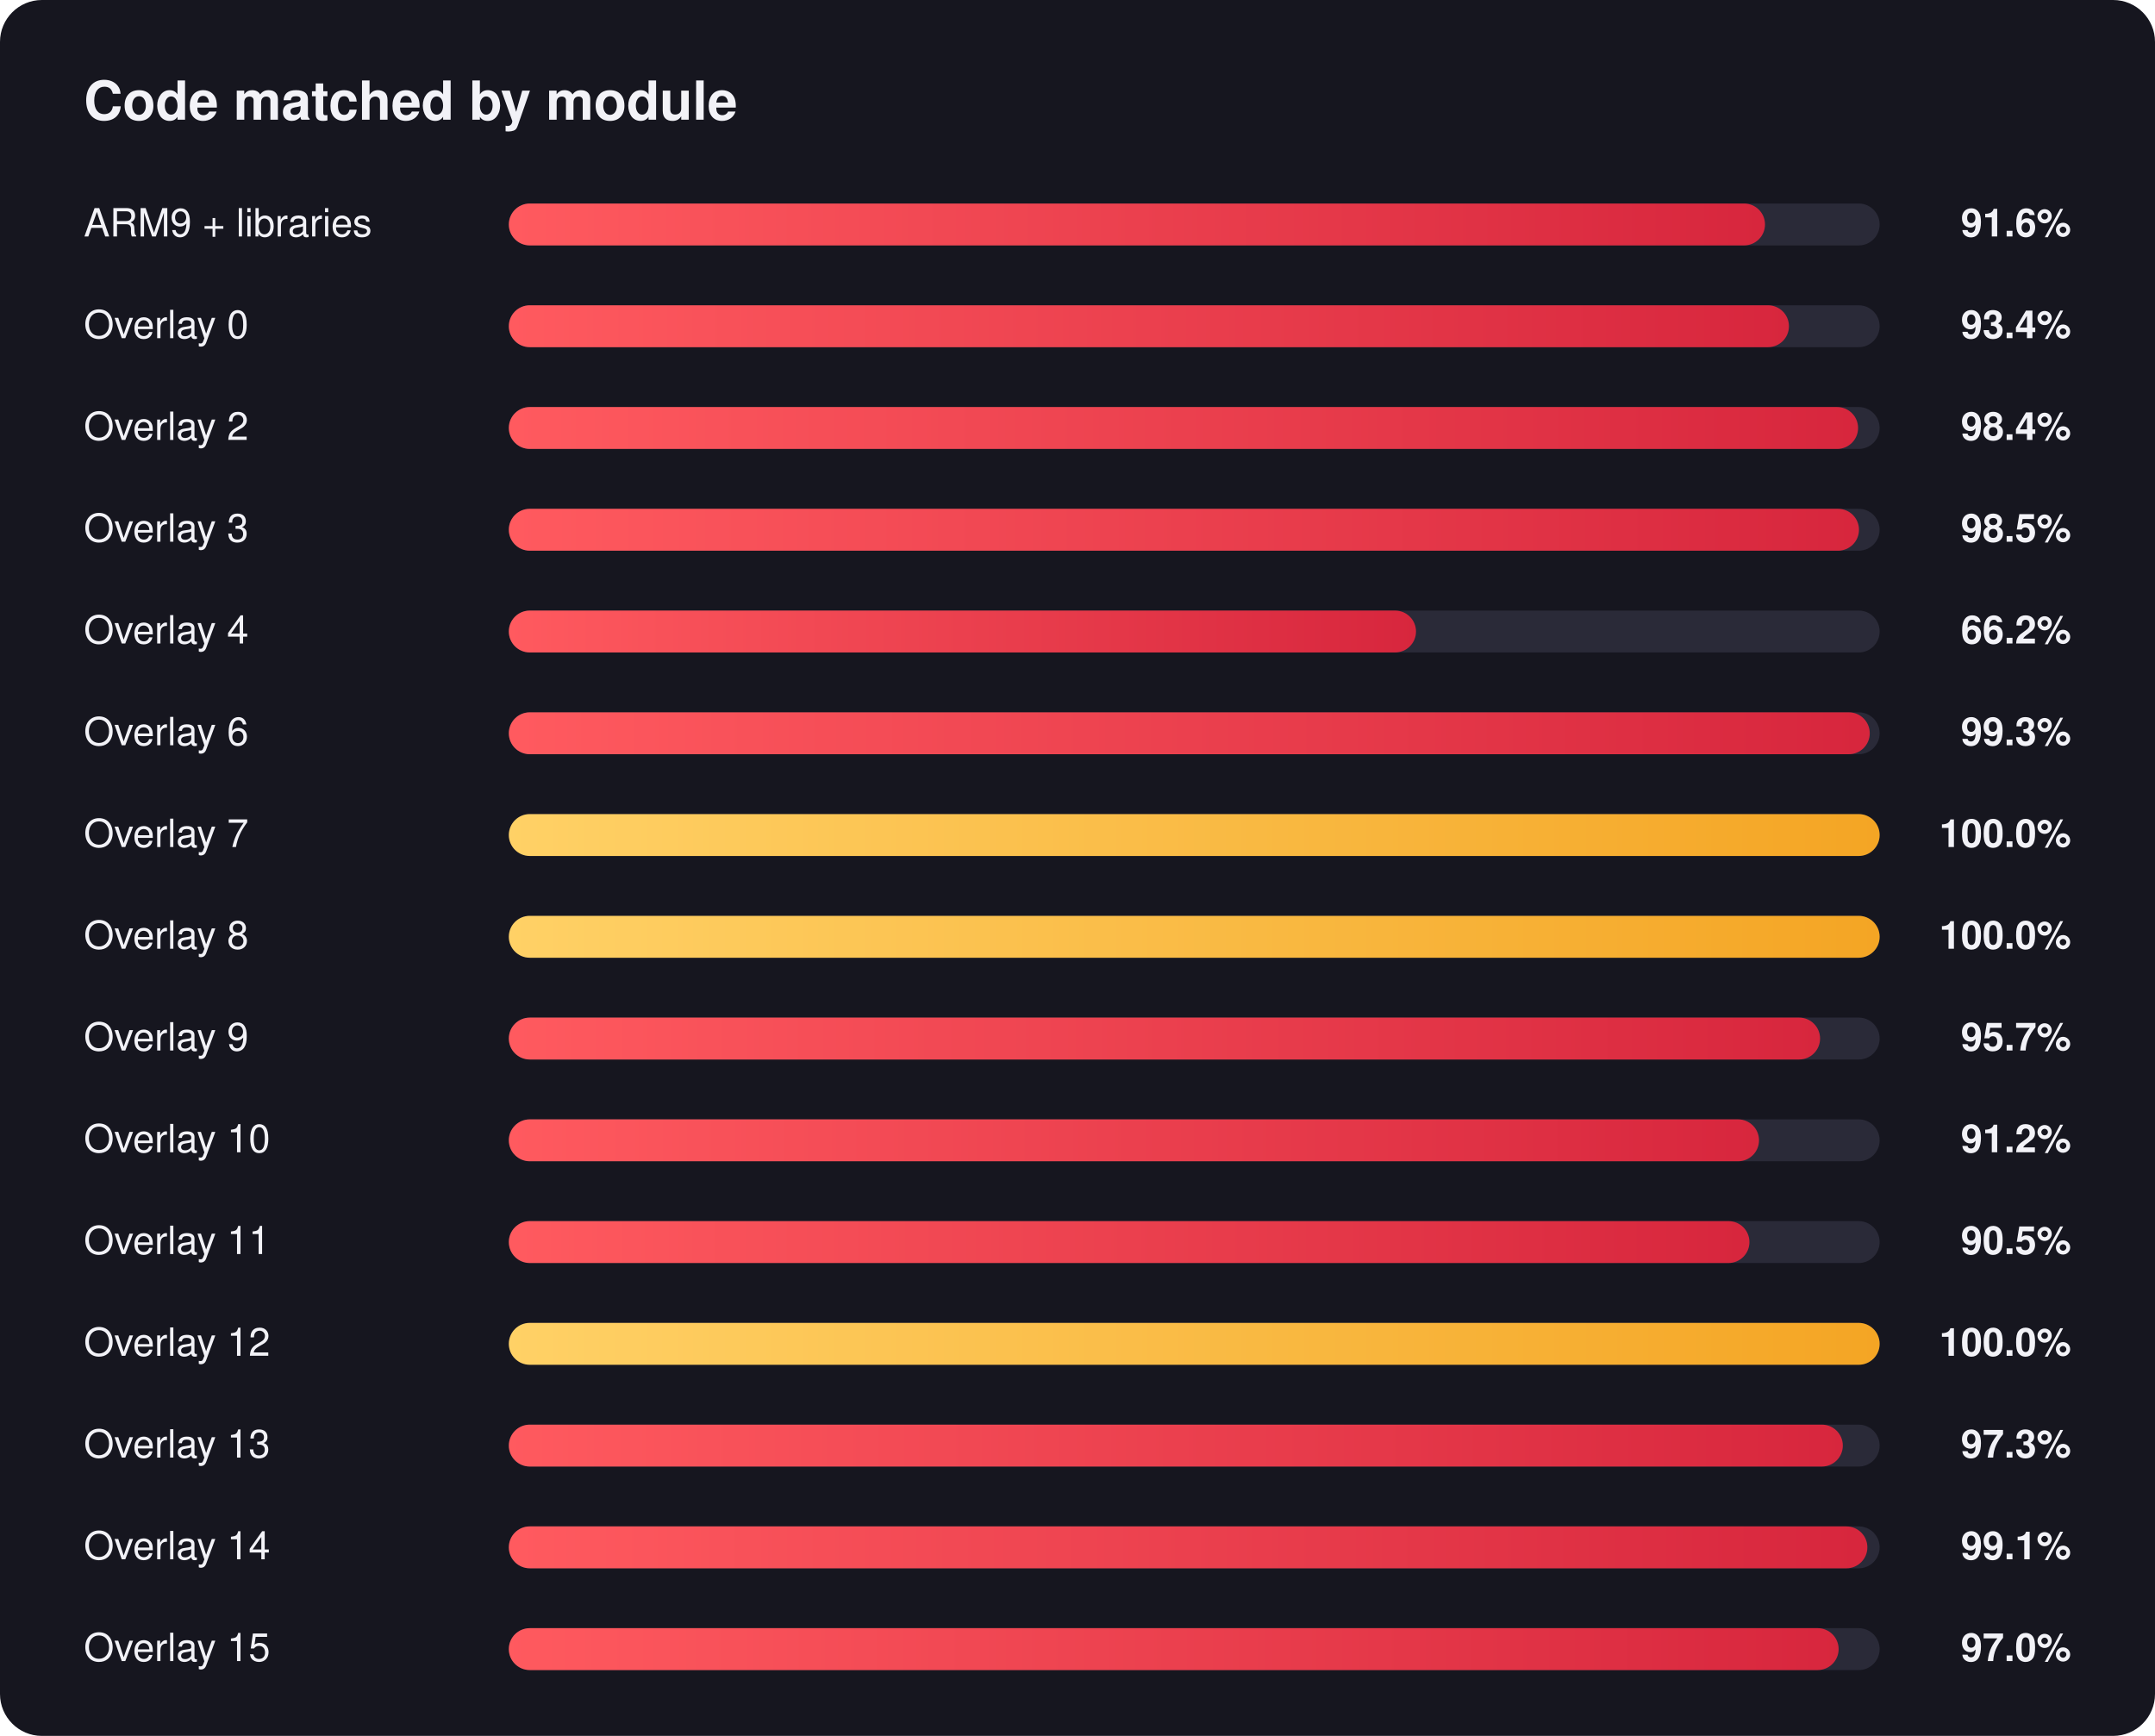
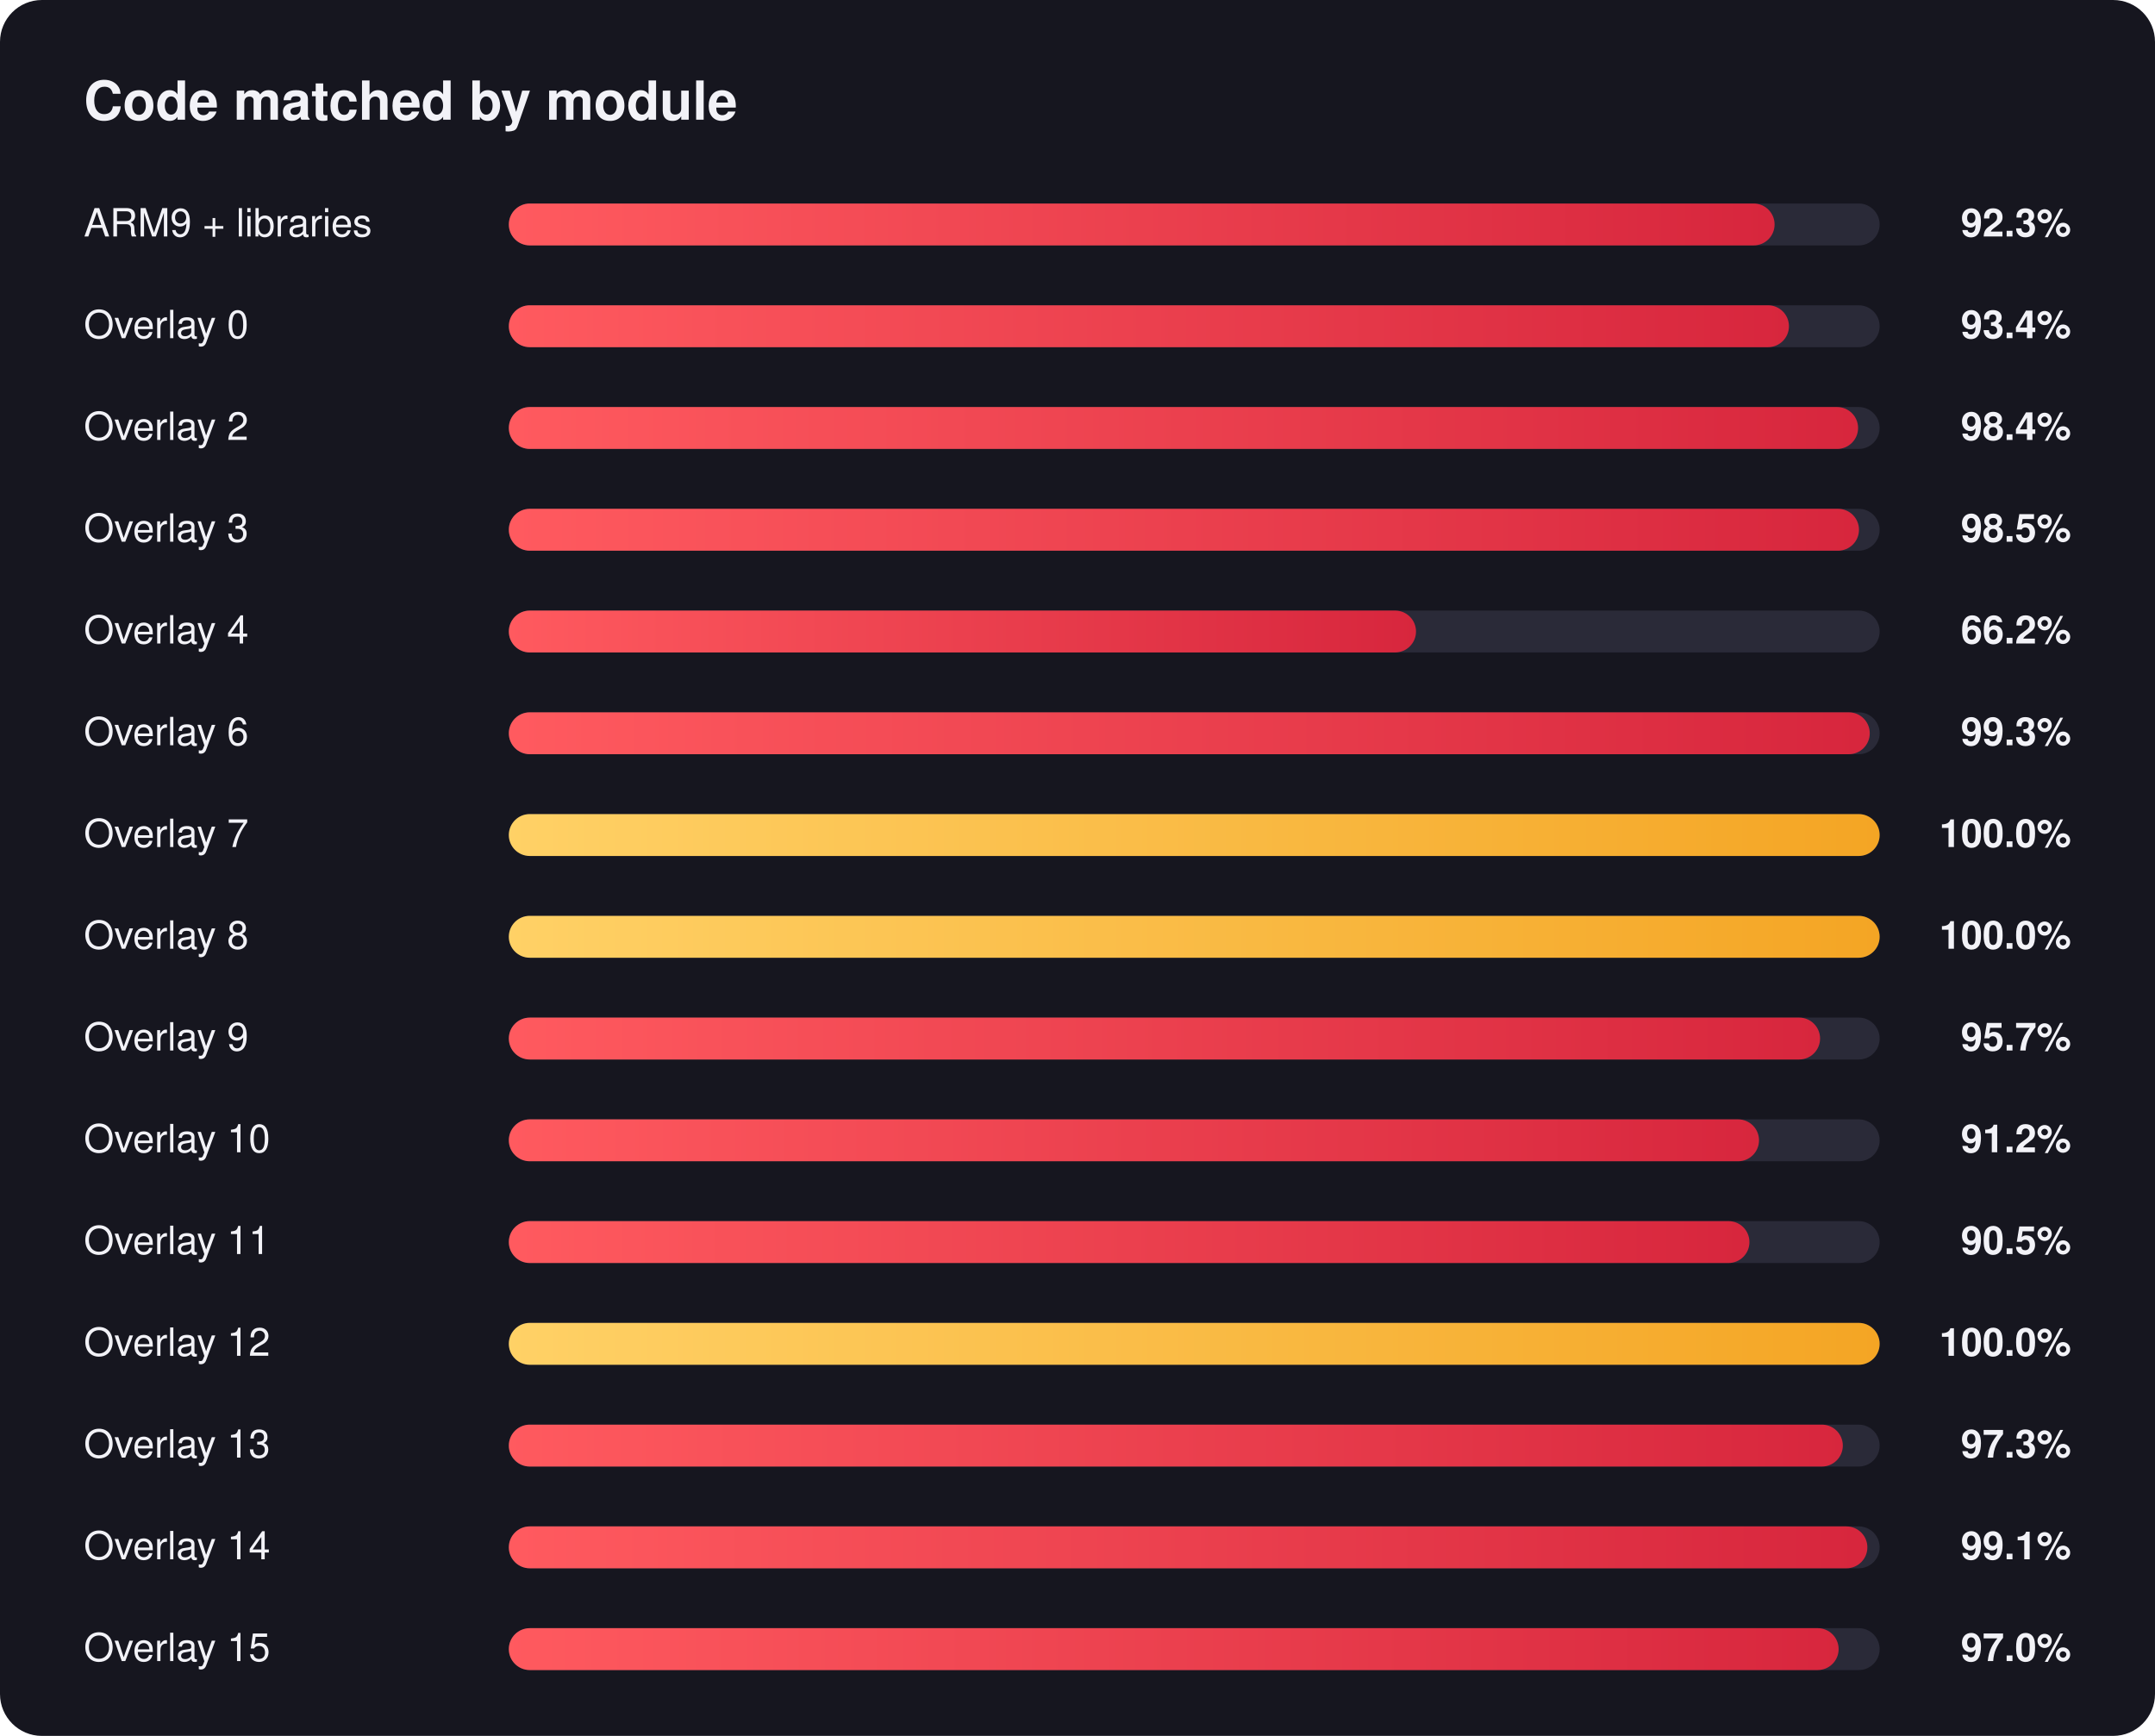
<svg xmlns="http://www.w3.org/2000/svg" width="720" height="580" viewBox="0 0 720 580" font-family="Segoe UI, Helvetica, Arial, sans-serif">
  <defs>
    <linearGradient id="red" x1="0" x2="1" y1="0" y2="0">
      <stop offset="0" stop-color="#ff5a5f" />
      <stop offset="1" stop-color="#d7263d" />
    </linearGradient>
    <linearGradient id="gold" x1="0" x2="1" y1="0" y2="0">
      <stop offset="0" stop-color="#ffd166" />
      <stop offset="1" stop-color="#f4a524" />
    </linearGradient>
  </defs>
  <rect width="720" height="580" rx="14" fill="#16161f" />
  <text x="28" y="40" fill="#f2f2f7" font-size="18" font-weight="700">Code matched by module</text>
  <text x="28" y="79" fill="#f2f2f7" font-size="13">ARM9 + libraries</text>
-   <text x="692" y="79" fill="#f2f2f7" font-size="13" font-weight="600" text-anchor="end">91.6%</text>
+   <text x="692" y="79" fill="#f2f2f7" font-size="13" font-weight="600" text-anchor="end">92.3%</text>
  <rect x="170" y="68" width="458" height="14" rx="7.0" fill="#2a2a38" />
-   <rect x="170" y="68" width="419.7" height="14" rx="7.0" fill="url(#red)" />
+   <rect x="170" y="68" width="422.9" height="14" rx="7.0" fill="url(#red)" />
  <text x="28" y="113" fill="#f2f2f7" font-size="13">Overlay 0</text>
  <text x="692" y="113" fill="#f2f2f7" font-size="13" font-weight="600" text-anchor="end">93.4%</text>
  <rect x="170" y="102" width="458" height="14" rx="7.0" fill="#2a2a38" />
  <rect x="170" y="102" width="427.7" height="14" rx="7.0" fill="url(#red)" />
  <text x="28" y="147" fill="#f2f2f7" font-size="13">Overlay 2</text>
  <text x="692" y="147" fill="#f2f2f7" font-size="13" font-weight="600" text-anchor="end">98.4%</text>
  <rect x="170" y="136" width="458" height="14" rx="7.0" fill="#2a2a38" />
  <rect x="170" y="136" width="450.8" height="14" rx="7.0" fill="url(#red)" />
  <text x="28" y="181" fill="#f2f2f7" font-size="13">Overlay 3</text>
  <text x="692" y="181" fill="#f2f2f7" font-size="13" font-weight="600" text-anchor="end">98.5%</text>
  <rect x="170" y="170" width="458" height="14" rx="7.0" fill="#2a2a38" />
  <rect x="170" y="170" width="451.1" height="14" rx="7.0" fill="url(#red)" />
  <text x="28" y="215" fill="#f2f2f7" font-size="13">Overlay 4</text>
  <text x="692" y="215" fill="#f2f2f7" font-size="13" font-weight="600" text-anchor="end">66.2%</text>
  <rect x="170" y="204" width="458" height="14" rx="7.0" fill="#2a2a38" />
  <rect x="170" y="204" width="303.1" height="14" rx="7.0" fill="url(#red)" />
  <text x="28" y="249" fill="#f2f2f7" font-size="13">Overlay 6</text>
  <text x="692" y="249" fill="#f2f2f7" font-size="13" font-weight="600" text-anchor="end">99.3%</text>
  <rect x="170" y="238" width="458" height="14" rx="7.0" fill="#2a2a38" />
  <rect x="170" y="238" width="454.7" height="14" rx="7.0" fill="url(#red)" />
  <text x="28" y="283" fill="#f2f2f7" font-size="13">Overlay 7</text>
  <text x="692" y="283" fill="#f2f2f7" font-size="13" font-weight="600" text-anchor="end">100.0%</text>
  <rect x="170" y="272" width="458" height="14" rx="7.0" fill="#2a2a38" />
  <rect x="170" y="272" width="458.0" height="14" rx="7.0" fill="url(#gold)" />
  <text x="28" y="317" fill="#f2f2f7" font-size="13">Overlay 8</text>
  <text x="692" y="317" fill="#f2f2f7" font-size="13" font-weight="600" text-anchor="end">100.0%</text>
  <rect x="170" y="306" width="458" height="14" rx="7.0" fill="#2a2a38" />
  <rect x="170" y="306" width="458.0" height="14" rx="7.0" fill="url(#gold)" />
  <text x="28" y="351" fill="#f2f2f7" font-size="13">Overlay 9</text>
  <text x="692" y="351" fill="#f2f2f7" font-size="13" font-weight="600" text-anchor="end">95.7%</text>
  <rect x="170" y="340" width="458" height="14" rx="7.0" fill="#2a2a38" />
  <rect x="170" y="340" width="438.1" height="14" rx="7.0" fill="url(#red)" />
  <text x="28" y="385" fill="#f2f2f7" font-size="13">Overlay 10</text>
  <text x="692" y="385" fill="#f2f2f7" font-size="13" font-weight="600" text-anchor="end">91.2%</text>
  <rect x="170" y="374" width="458" height="14" rx="7.0" fill="#2a2a38" />
  <rect x="170" y="374" width="417.7" height="14" rx="7.0" fill="url(#red)" />
  <text x="28" y="419" fill="#f2f2f7" font-size="13">Overlay 11</text>
  <text x="692" y="419" fill="#f2f2f7" font-size="13" font-weight="600" text-anchor="end">90.5%</text>
  <rect x="170" y="408" width="458" height="14" rx="7.0" fill="#2a2a38" />
  <rect x="170" y="408" width="414.5" height="14" rx="7.0" fill="url(#red)" />
  <text x="28" y="453" fill="#f2f2f7" font-size="13">Overlay 12</text>
  <text x="692" y="453" fill="#f2f2f7" font-size="13" font-weight="600" text-anchor="end">100.0%</text>
  <rect x="170" y="442" width="458" height="14" rx="7.0" fill="#2a2a38" />
  <rect x="170" y="442" width="458.0" height="14" rx="7.0" fill="url(#gold)" />
  <text x="28" y="487" fill="#f2f2f7" font-size="13">Overlay 13</text>
  <text x="692" y="487" fill="#f2f2f7" font-size="13" font-weight="600" text-anchor="end">97.3%</text>
  <rect x="170" y="476" width="458" height="14" rx="7.0" fill="#2a2a38" />
  <rect x="170" y="476" width="445.7" height="14" rx="7.0" fill="url(#red)" />
  <text x="28" y="521" fill="#f2f2f7" font-size="13">Overlay 14</text>
  <text x="692" y="521" fill="#f2f2f7" font-size="13" font-weight="600" text-anchor="end">99.1%</text>
  <rect x="170" y="510" width="458" height="14" rx="7.0" fill="#2a2a38" />
  <rect x="170" y="510" width="453.9" height="14" rx="7.0" fill="url(#red)" />
  <text x="28" y="555" fill="#f2f2f7" font-size="13">Overlay 15</text>
  <text x="692" y="555" fill="#f2f2f7" font-size="13" font-weight="600" text-anchor="end">97.0%</text>
  <rect x="170" y="544" width="458" height="14" rx="7.0" fill="#2a2a38" />
  <rect x="170" y="544" width="444.3" height="14" rx="7.0" fill="url(#red)" />
</svg>
